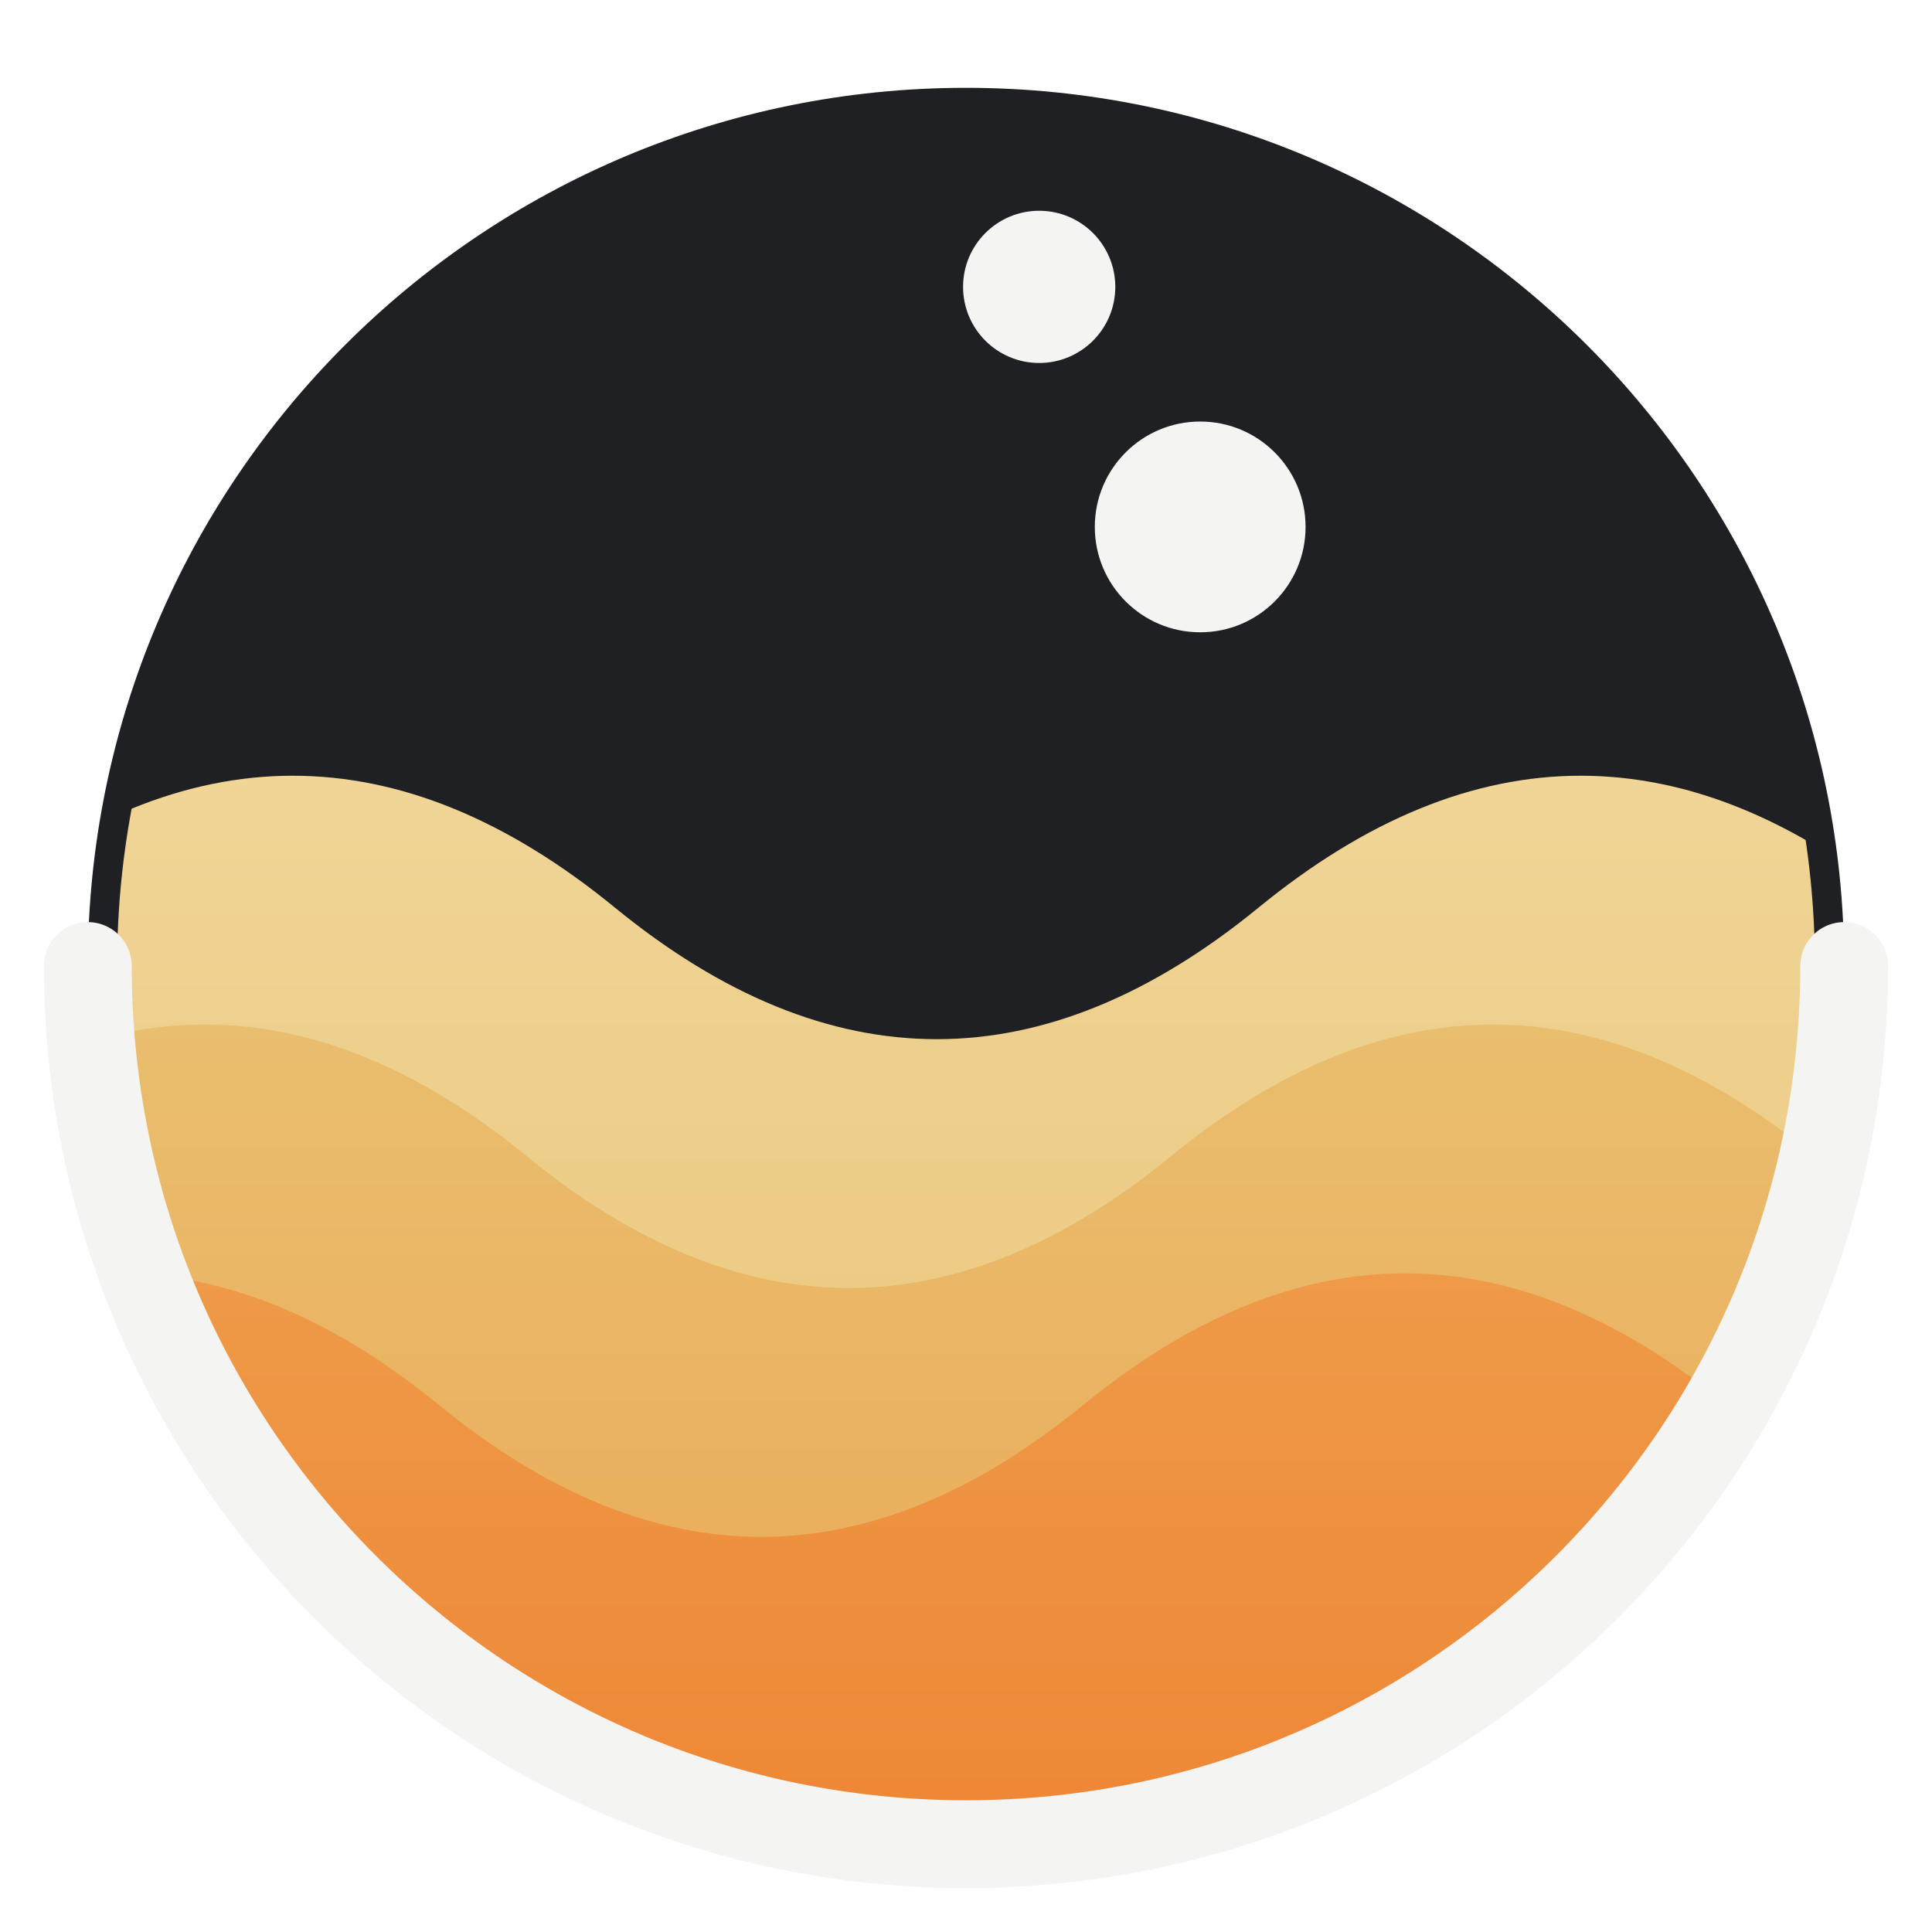
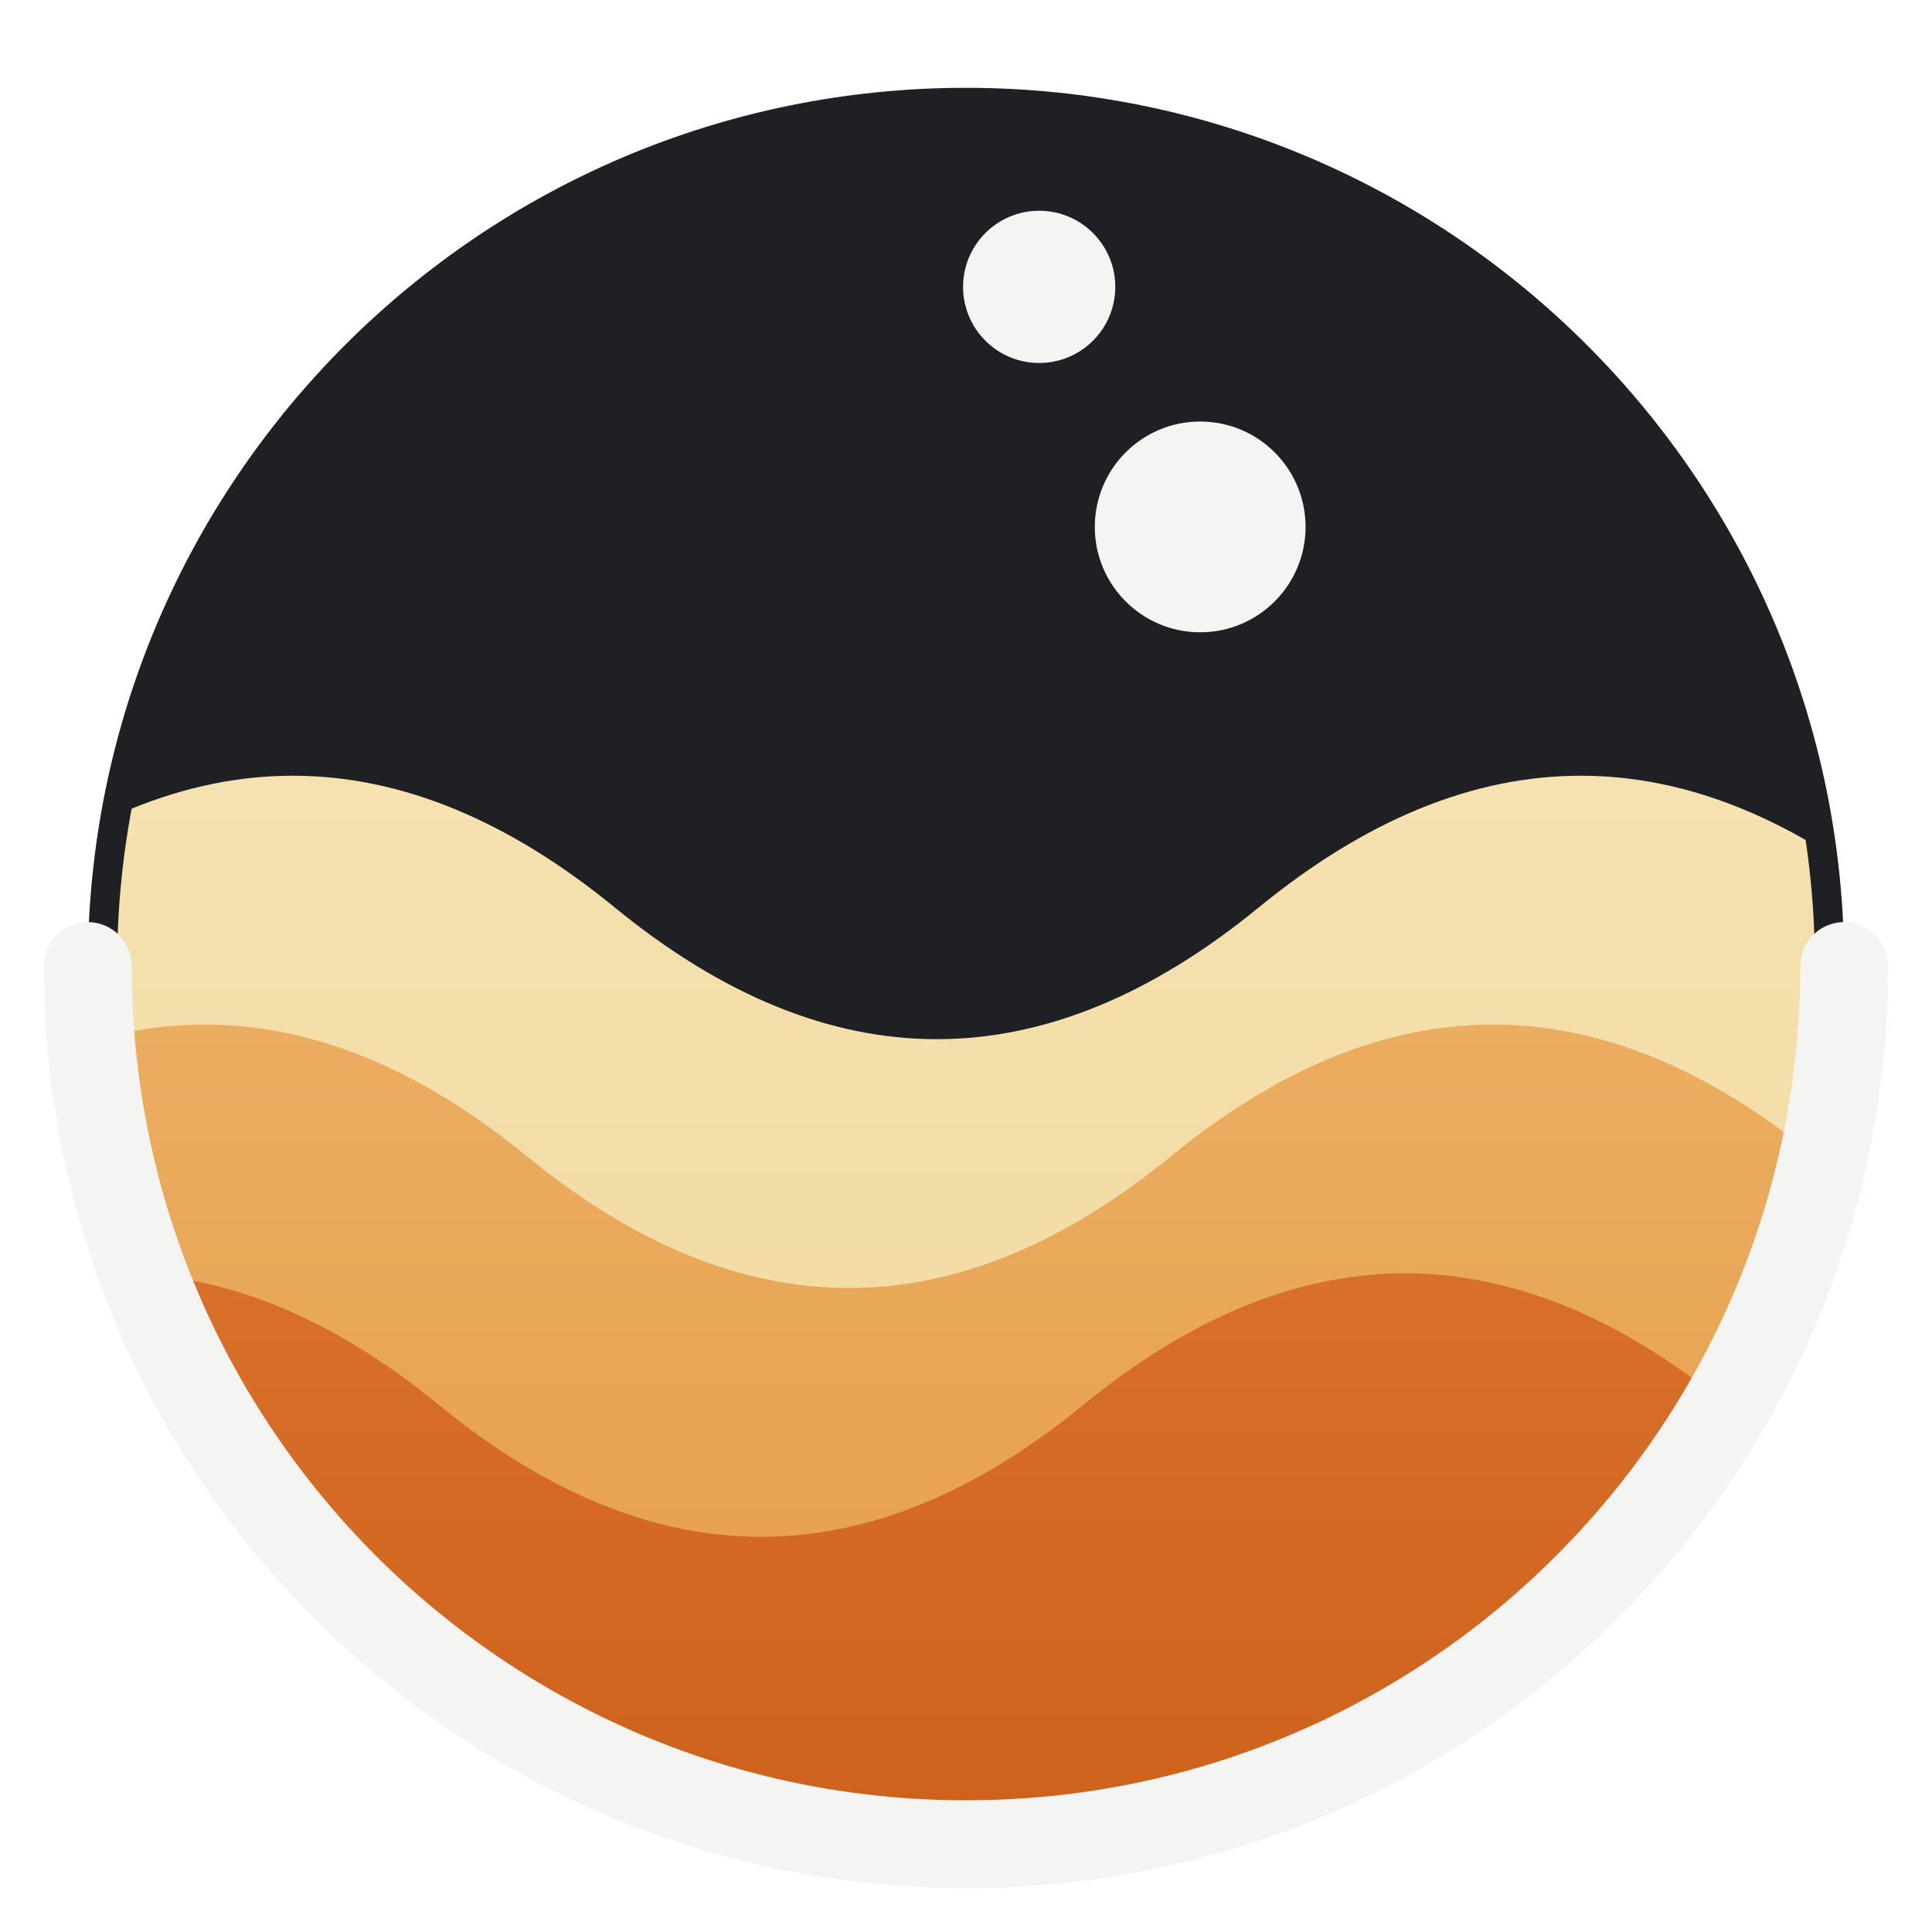
<svg xmlns="http://www.w3.org/2000/svg" width="264" height="264" viewBox="21 21 66 66">
  <defs>
    <linearGradient id="od1" x1="0" y1="0" x2="0" y2="1">
-       <stop offset="0" style="stop-color: #F0D597" />
-       <stop offset="1" style="stop-color: #E5B961" />
+       <stop offset="0" style="stop-color: #F5E2B0" />
+       <stop offset="1" style="stop-color: #EFD08F" />
    </linearGradient>
    <linearGradient id="od2" x1="0" y1="0" x2="0" y2="1">
-       <stop offset="0" style="stop-color: #E9BE6E" />
-       <stop offset="1" style="stop-color: #EC9A45" />
+       <stop offset="0" style="stop-color: #EBAD60" />
+       <stop offset="1" style="stop-color: #E3923C" />
    </linearGradient>
    <linearGradient id="od3" x1="0" y1="0" x2="0" y2="1">
-       <stop offset="0" style="stop-color: #EE9A48" />
-       <stop offset="1" style="stop-color: #EF7625" />
+       <stop offset="0" style="stop-color: #D9702A" />
+       <stop offset="1" style="stop-color: #C2550F" />
    </linearGradient>
  </defs>
  <circle cx="54" cy="54" r="30" style="fill: #1E2023" />
  <clipPath id="odc">
    <circle cx="54" cy="54" r="29" />
  </clipPath>
  <g clip-path="url(#odc)">
    <path d="M-2 52 Q9 61 20 52 T42 52 T64 52 T86 52 T108 52 T130 52 V100 H-2 Z" style="fill: url(#od1)" />
    <path d="M-5 60.5 Q6 69.5 17 60.5 T39 60.5 T61 60.5 T83 60.5 T105 60.5 T127 60.5 V100 H-5 Z" style="fill: url(#od2)" />
    <path d="M-8 69 Q3 78 14 69 T36 69 T58 69 T80 69 T102 69 T124 69 V100 H-8 Z" style="fill: url(#od3)" />
  </g>
  <path d="M24 54 A30 30 0 0 0 84 54" style="fill: none; stroke: #F4F4F2; stroke-width: 3; stroke-linecap: round" />
  <circle cx="62" cy="39" r="3.6" style="fill: #F4F4F2" />
  <circle cx="56.5" cy="30.8" r="2.6" style="fill: #F4F4F2" />
</svg>
